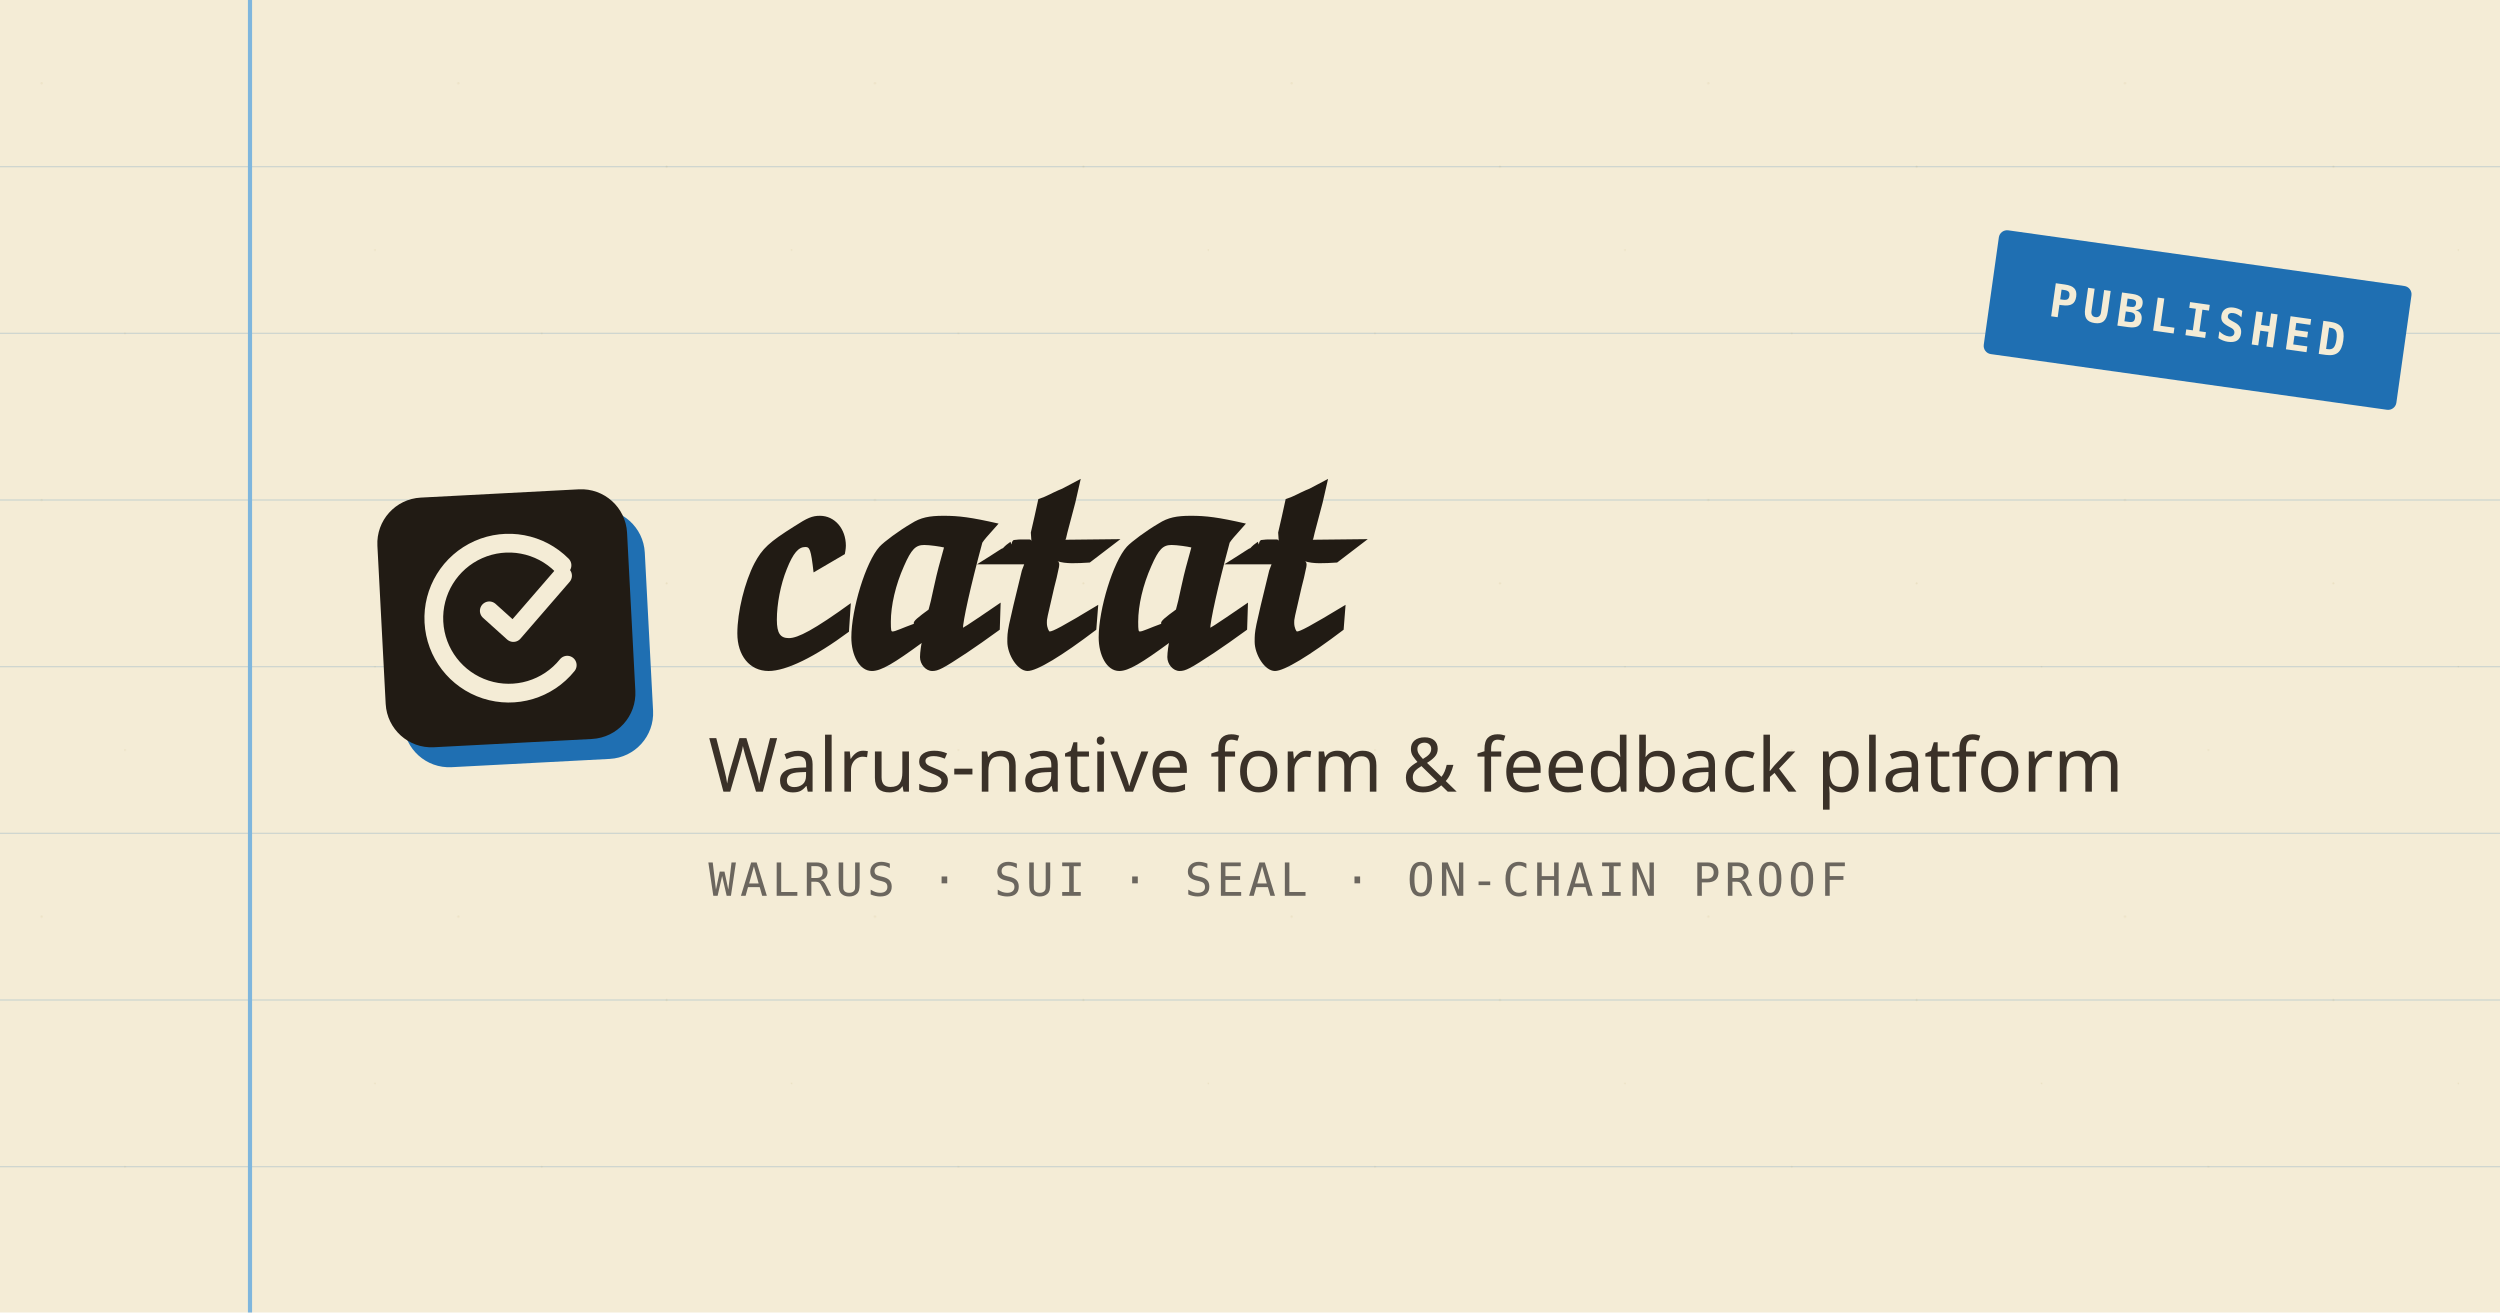
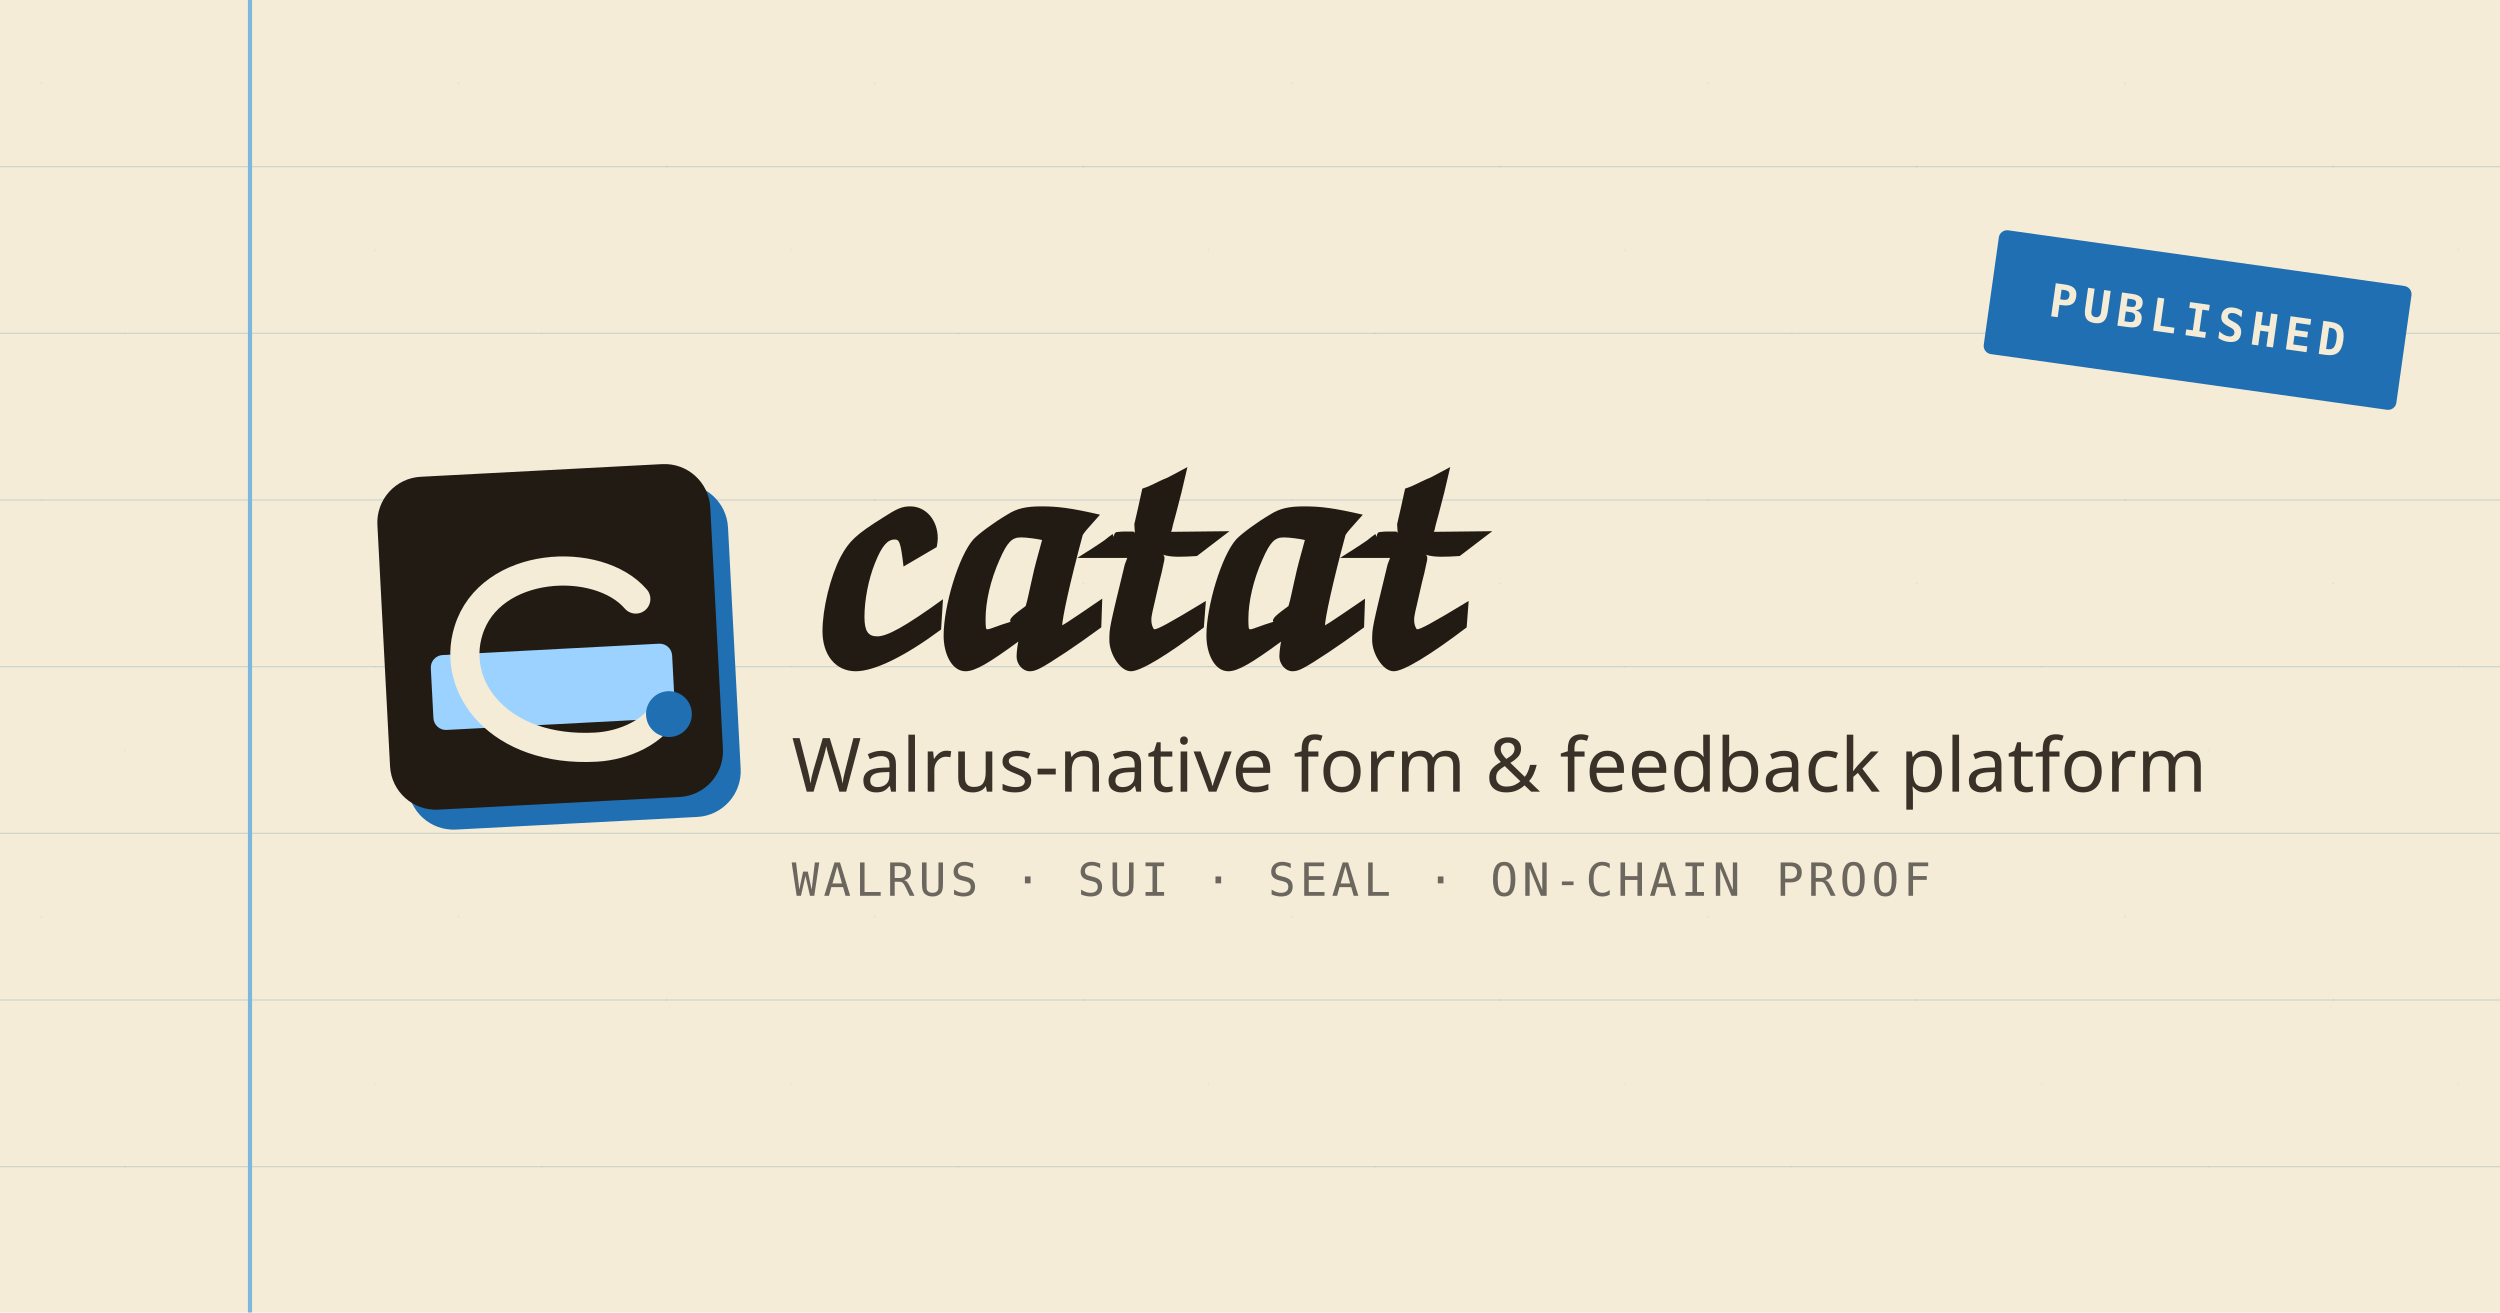
<svg xmlns="http://www.w3.org/2000/svg" viewBox="0 0 1200 630" width="1200" height="630">
  <defs>
    <pattern id="grain" patternUnits="userSpaceOnUse" width="200" height="200">
      <rect width="200" height="200" fill="#f4ecd6" />
      <circle cx="20" cy="40" r="0.6" fill="#e9dfc1" opacity="0.6" />
      <circle cx="120" cy="80" r="0.5" fill="#dccfa8" opacity="0.4" />
      <circle cx="60" cy="160" r="0.5" fill="#e9dfc1" opacity="0.6" />
      <circle cx="180" cy="120" r="0.4" fill="#dccfa8" opacity="0.4" />
    </pattern>
  </defs>
  <rect width="1200" height="630" fill="url(#grain)" />
  <g stroke="#1f6fb2" stroke-width="0.6" opacity="0.18">
    <line x1="0" y1="80" x2="1200" y2="80" />
    <line x1="0" y1="160" x2="1200" y2="160" />
    <line x1="0" y1="240" x2="1200" y2="240" />
    <line x1="0" y1="320" x2="1200" y2="320" />
    <line x1="0" y1="400" x2="1200" y2="400" />
    <line x1="0" y1="480" x2="1200" y2="480" />
    <line x1="0" y1="560" x2="1200" y2="560" />
  </g>
  <line x1="120" y1="0" x2="120" y2="630" stroke="#7fb6dd" stroke-width="2" />
-   <g transform="translate(180 240) rotate(-3)">
-     <rect x="8" y="10" width="120" height="120" rx="22" fill="#1f6fb2" />
-     <rect x="0" y="0" width="120" height="120" rx="22" fill="#211b14" />
-     <g stroke="#f4ecd6" stroke-width="9" stroke-linecap="round" stroke-linejoin="round" fill="none">
-       <path d="M88 36A36 36 0 1 0 88 84" />
-       <path d="M52 56l11 11L88 41" />
-     </g>
+   <g transform="translate(180 230) rotate(-3)">
+     <rect x="8" y="10" width="160" height="160" rx="22" fill="#1f6fb2" />
+     <rect x="0" y="0" width="160" height="160" rx="22" fill="#211b14" />
+     <rect x="22" y="86" width="116" height="36" rx="6" fill="#9bd2ff" />
+     <path d="M122 64 C 105 42, 53 42, 41 75 C 31 102, 53 134, 99 134 C 113 134, 128 128, 134 117" stroke="#f4ecd6" stroke-width="14" stroke-linecap="round" stroke-linejoin="round" fill="none" />
+     <circle cx="135" cy="120" r="11" fill="#1f6fb2" />
  </g>
-   <g font-family="Caveat, 'Patrick Hand', cursive" fill="#211b14">
-     <text x="340" y="320" font-size="160" font-weight="700">catat</text>
-     <text x="340" y="380" font-size="36" font-weight="400" fill="#3a3128" font-family="'Atkinson Hyperlegible', system-ui, sans-serif">
+   <g fill="#211b14">
+     <text x="380" y="320" font-family="Caveat, 'Patrick Hand', cursive" font-size="170" font-weight="700">catat</text>
+     <text x="380" y="380" font-family="'Atkinson Hyperlegible', system-ui, sans-serif" font-size="36" fill="#3a3128">
      Walrus-native form &amp; feedback platform
    </text>
-     <text x="340" y="430" font-size="22" fill="#6b665e" font-family="'Special Elite', monospace" letter-spacing="2">
+     <text x="380" y="430" font-family="'Special Elite', monospace" font-size="22" fill="#6b665e" letter-spacing="2">
      WALRUS · SUI · SEAL · ON-CHAIN PROOF
    </text>
  </g>
  <g transform="translate(960 110) rotate(8)">
    <rect x="0" y="0" width="200" height="60" rx="4" fill="#1f6fb2" />
    <text x="100" y="38" font-family="'Special Elite', monospace" font-size="22" font-weight="700" fill="#f4ecd6" text-anchor="middle" letter-spacing="3">PUBLISHED</text>
  </g>
</svg>
